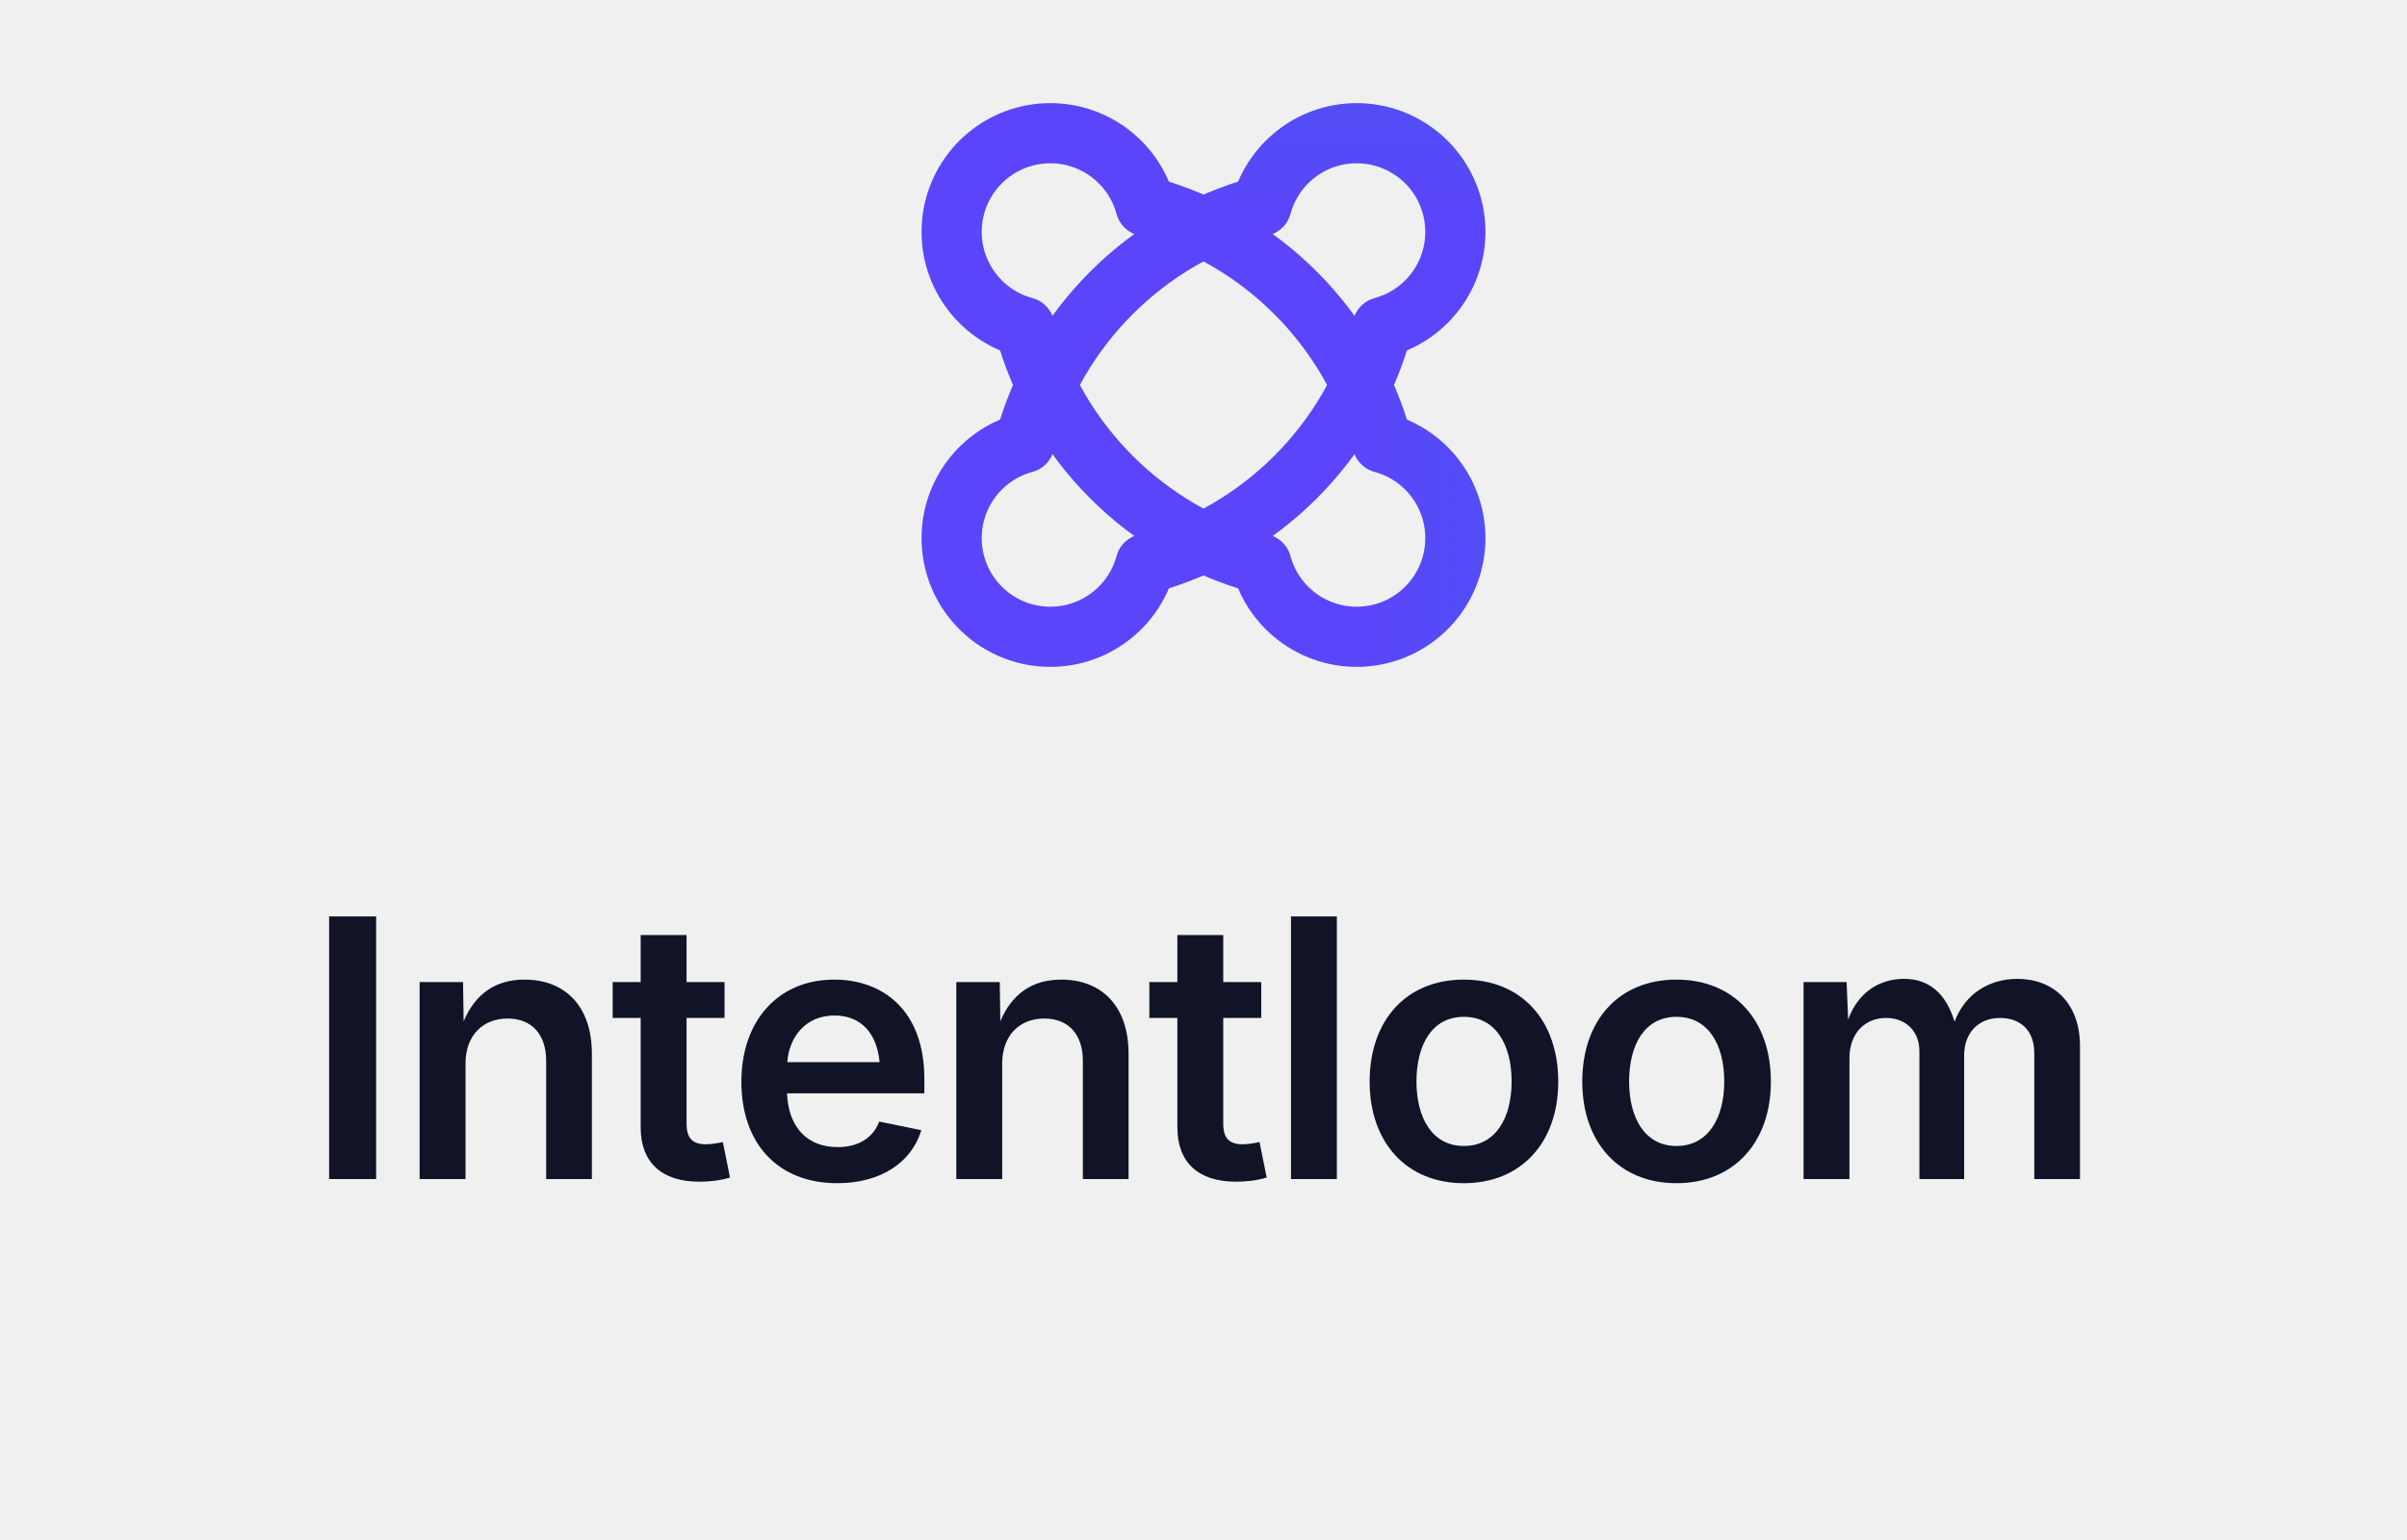
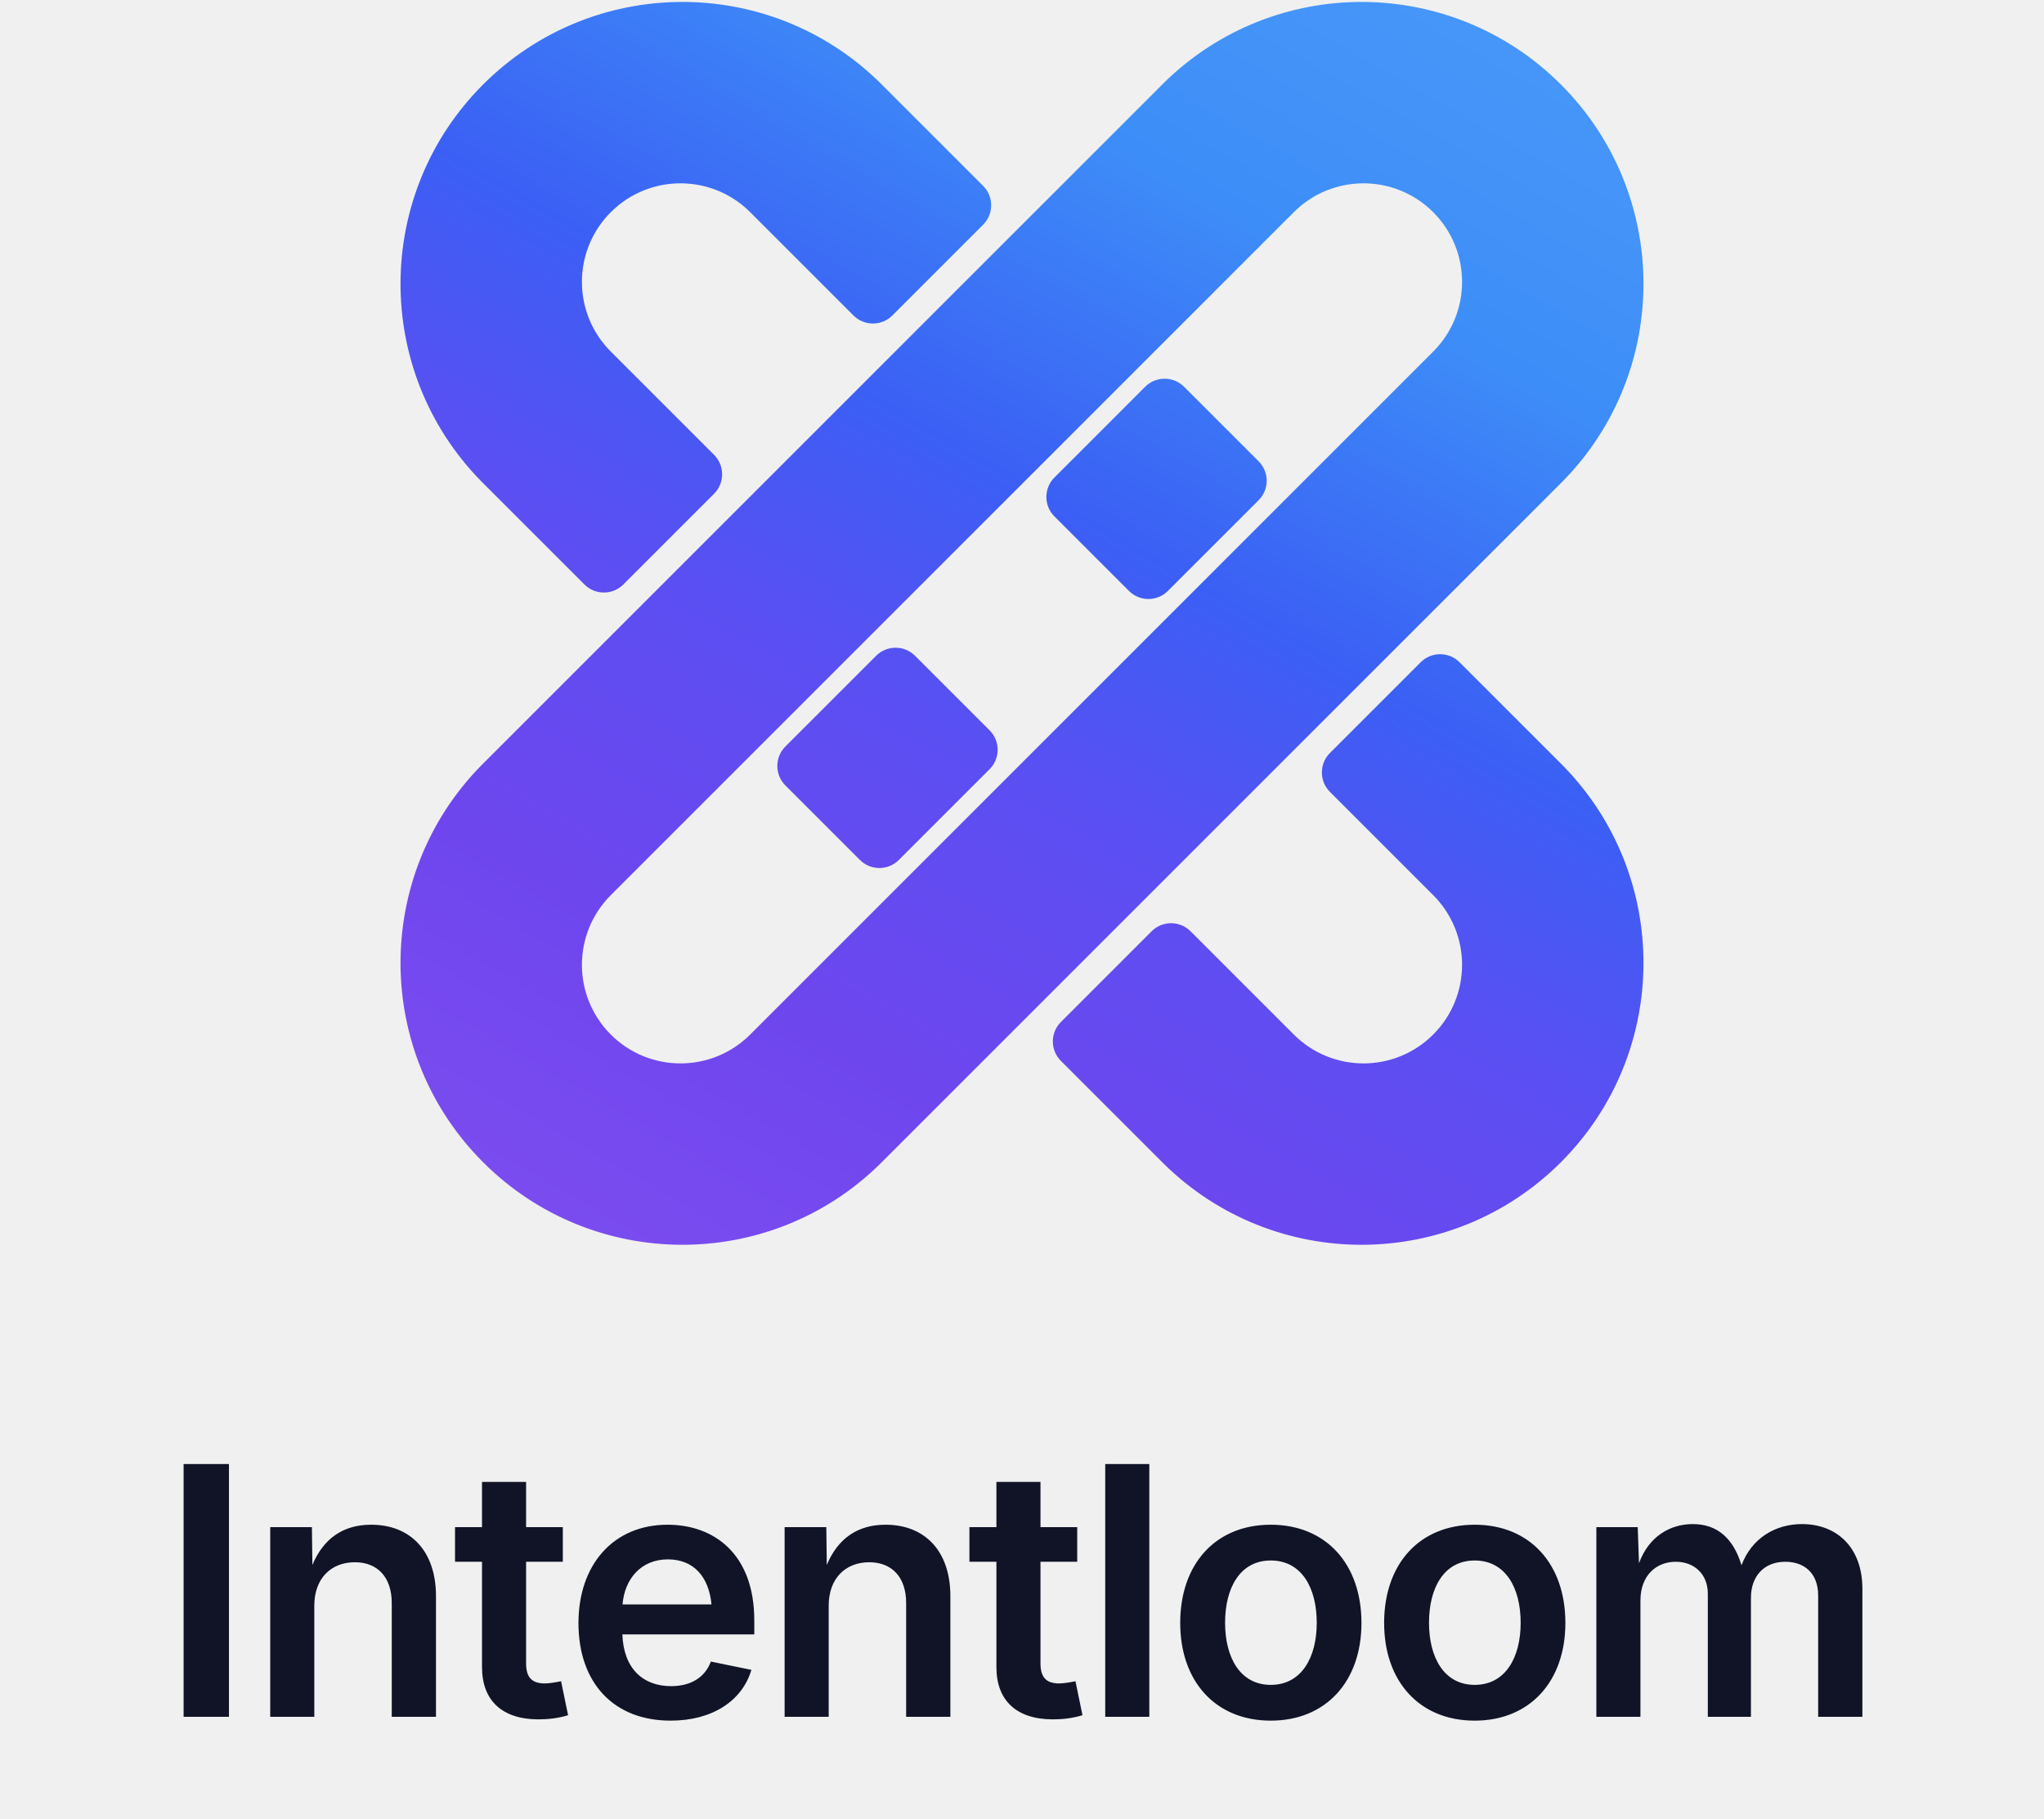
- <svg xmlns="http://www.w3.org/2000/svg" viewBox="0 0 200 128" width="200" height="128" role="img" aria-label="Intentloom">
-   <defs>
-     <linearGradient id="stg" x1="126" y1="8" x2="76" y2="58" gradientUnits="userSpaceOnUse">
-       <stop offset="0" stop-color="#4E97E6" />
-       <stop offset=".34" stop-color="#3A6FE8" />
-       <stop offset=".7" stop-color="#4A55F4" />
-       <stop offset="1" stop-color="#5B45FA" />
-     </linearGradient>
-     <mask id="stA">
-       <rect width="200" height="128" fill="#fff" />
-       <circle cx="100" cy="27.192" r="3.65" fill="#000" />
-       <circle cx="100" cy="36.808" r="3.65" fill="#000" />
-     </mask>
-     <mask id="stB">
-       <rect width="200" height="128" fill="#fff" />
-       <circle cx="95.192" cy="32" r="3.65" fill="#000" />
-       <circle cx="104.808" cy="32" r="3.65" fill="#000" />
-     </mask>
-   </defs>
-   <g fill="none" stroke="url(#stg)" stroke-width="5" stroke-linecap="round" stroke-linejoin="round">
-     <g mask="url(#stB)">
-       <path transform="translate(100 32) rotate(-45)" d="M13.917,-7.111 A8.2,8.2 0 1,1 13.917,7.111 A27.95,27.95 0 0,1 -13.917,7.111 A8.2,8.2 0 1,1 -13.917,-7.111 A27.95,27.95 0 0,1 13.917,-7.111 Z" />
+ <svg xmlns="http://www.w3.org/2000/svg" viewBox="0 0 200 178" width="200" height="178" role="img" aria-label="Intentloom">
+   <svg x="39" y="0" width="122" height="122" viewBox="240 240 544 544" overflow="visible">
+     <defs>
+       <linearGradient id="stg" gradientUnits="userSpaceOnUse" x1="720" y1="200" x2="330" y2="880">
+         <stop offset="0" stop-color="#4A9AF9" />
+         <stop offset=".22" stop-color="#3D8DF8" />
+         <stop offset=".41" stop-color="#3B5FF4" />
+         <stop offset=".55" stop-color="#5A4FF2" />
+         <stop offset=".73" stop-color="#6E46EE" />
+         <stop offset="1" stop-color="#8250F0" />
+       </linearGradient>
+     </defs>
+     <g fill="url(#stg)">
+       <path fill-rule="evenodd" d="M747.97 449.97L449.97 747.97A123 123 0 0 1 276.03 574.03L574.03 276.03A123 123 0 0 1 747.97 449.97ZM691.41 393.41L393.41 691.41A43 43 0 0 1 332.59 630.59L630.59 332.59A43 43 0 0 1 691.41 393.41Z" />
+       <path d="M495.03 321.09L449.97 276.03A123 123 0 0 0 276.03 449.97L321.09 495.03A12 12 0 0 0 338.06 495.03L377.65 455.44A12 12 0 0 0 377.65 438.47L332.59 393.41A43 43 0 0 1 393.41 332.59L438.47 377.65A12 12 0 0 0 455.44 377.65L495.03 338.06A12 12 0 0 0 495.03 321.09Z" />
+       <path d="M528.97 702.91L574.03 747.97A123 123 0 0 0 747.97 574.03L702.91 528.97A12 12 0 0 0 685.94 528.97L646.35 568.56A12 12 0 0 0 646.35 585.53L691.41 630.59A43 43 0 0 1 630.59 691.41L585.53 646.35A12 12 0 0 0 568.56 646.35L528.97 685.94A12 12 0 0 0 528.97 702.91Z" />
+       <path d="M615.24 458.26L575.64 497.86A12 12 0 0 1 558.67 497.86L526.14 465.33A12 12 0 0 1 526.14 448.36L565.74 408.76A12 12 0 0 1 582.71 408.76L615.24 441.29A12 12 0 0 1 615.24 458.26Z" />
+       <path d="M408.76 565.74L448.36 526.14A12 12 0 0 1 465.33 526.14L497.86 558.67A12 12 0 0 1 497.86 575.64L458.26 615.24A12 12 0 0 1 441.29 615.24L408.76 582.71A12 12 0 0 1 408.76 565.74Z" />
    </g>
-     <g mask="url(#stA)">
-       <path transform="translate(100 32) rotate(45)" d="M13.917,-7.111 A8.2,8.2 0 1,1 13.917,7.111 A27.95,27.95 0 0,1 -13.917,7.111 A8.2,8.2 0 1,1 -13.917,-7.111 A27.95,27.95 0 0,1 13.917,-7.111 Z" />
-     </g>
-   </g>
-   <text x="100" y="98" text-anchor="middle" font-family="Inter, system-ui, sans-serif" font-size="30" font-weight="600" letter-spacing="-0.6" fill="#101426">Intentloom</text>
+   </svg>
+   <text x="100" y="168" text-anchor="middle" font-family="Geist, Inter, system-ui, sans-serif" font-size="34" font-weight="600" letter-spacing="-0.75" fill="#101426">Intentloom</text>
</svg>
